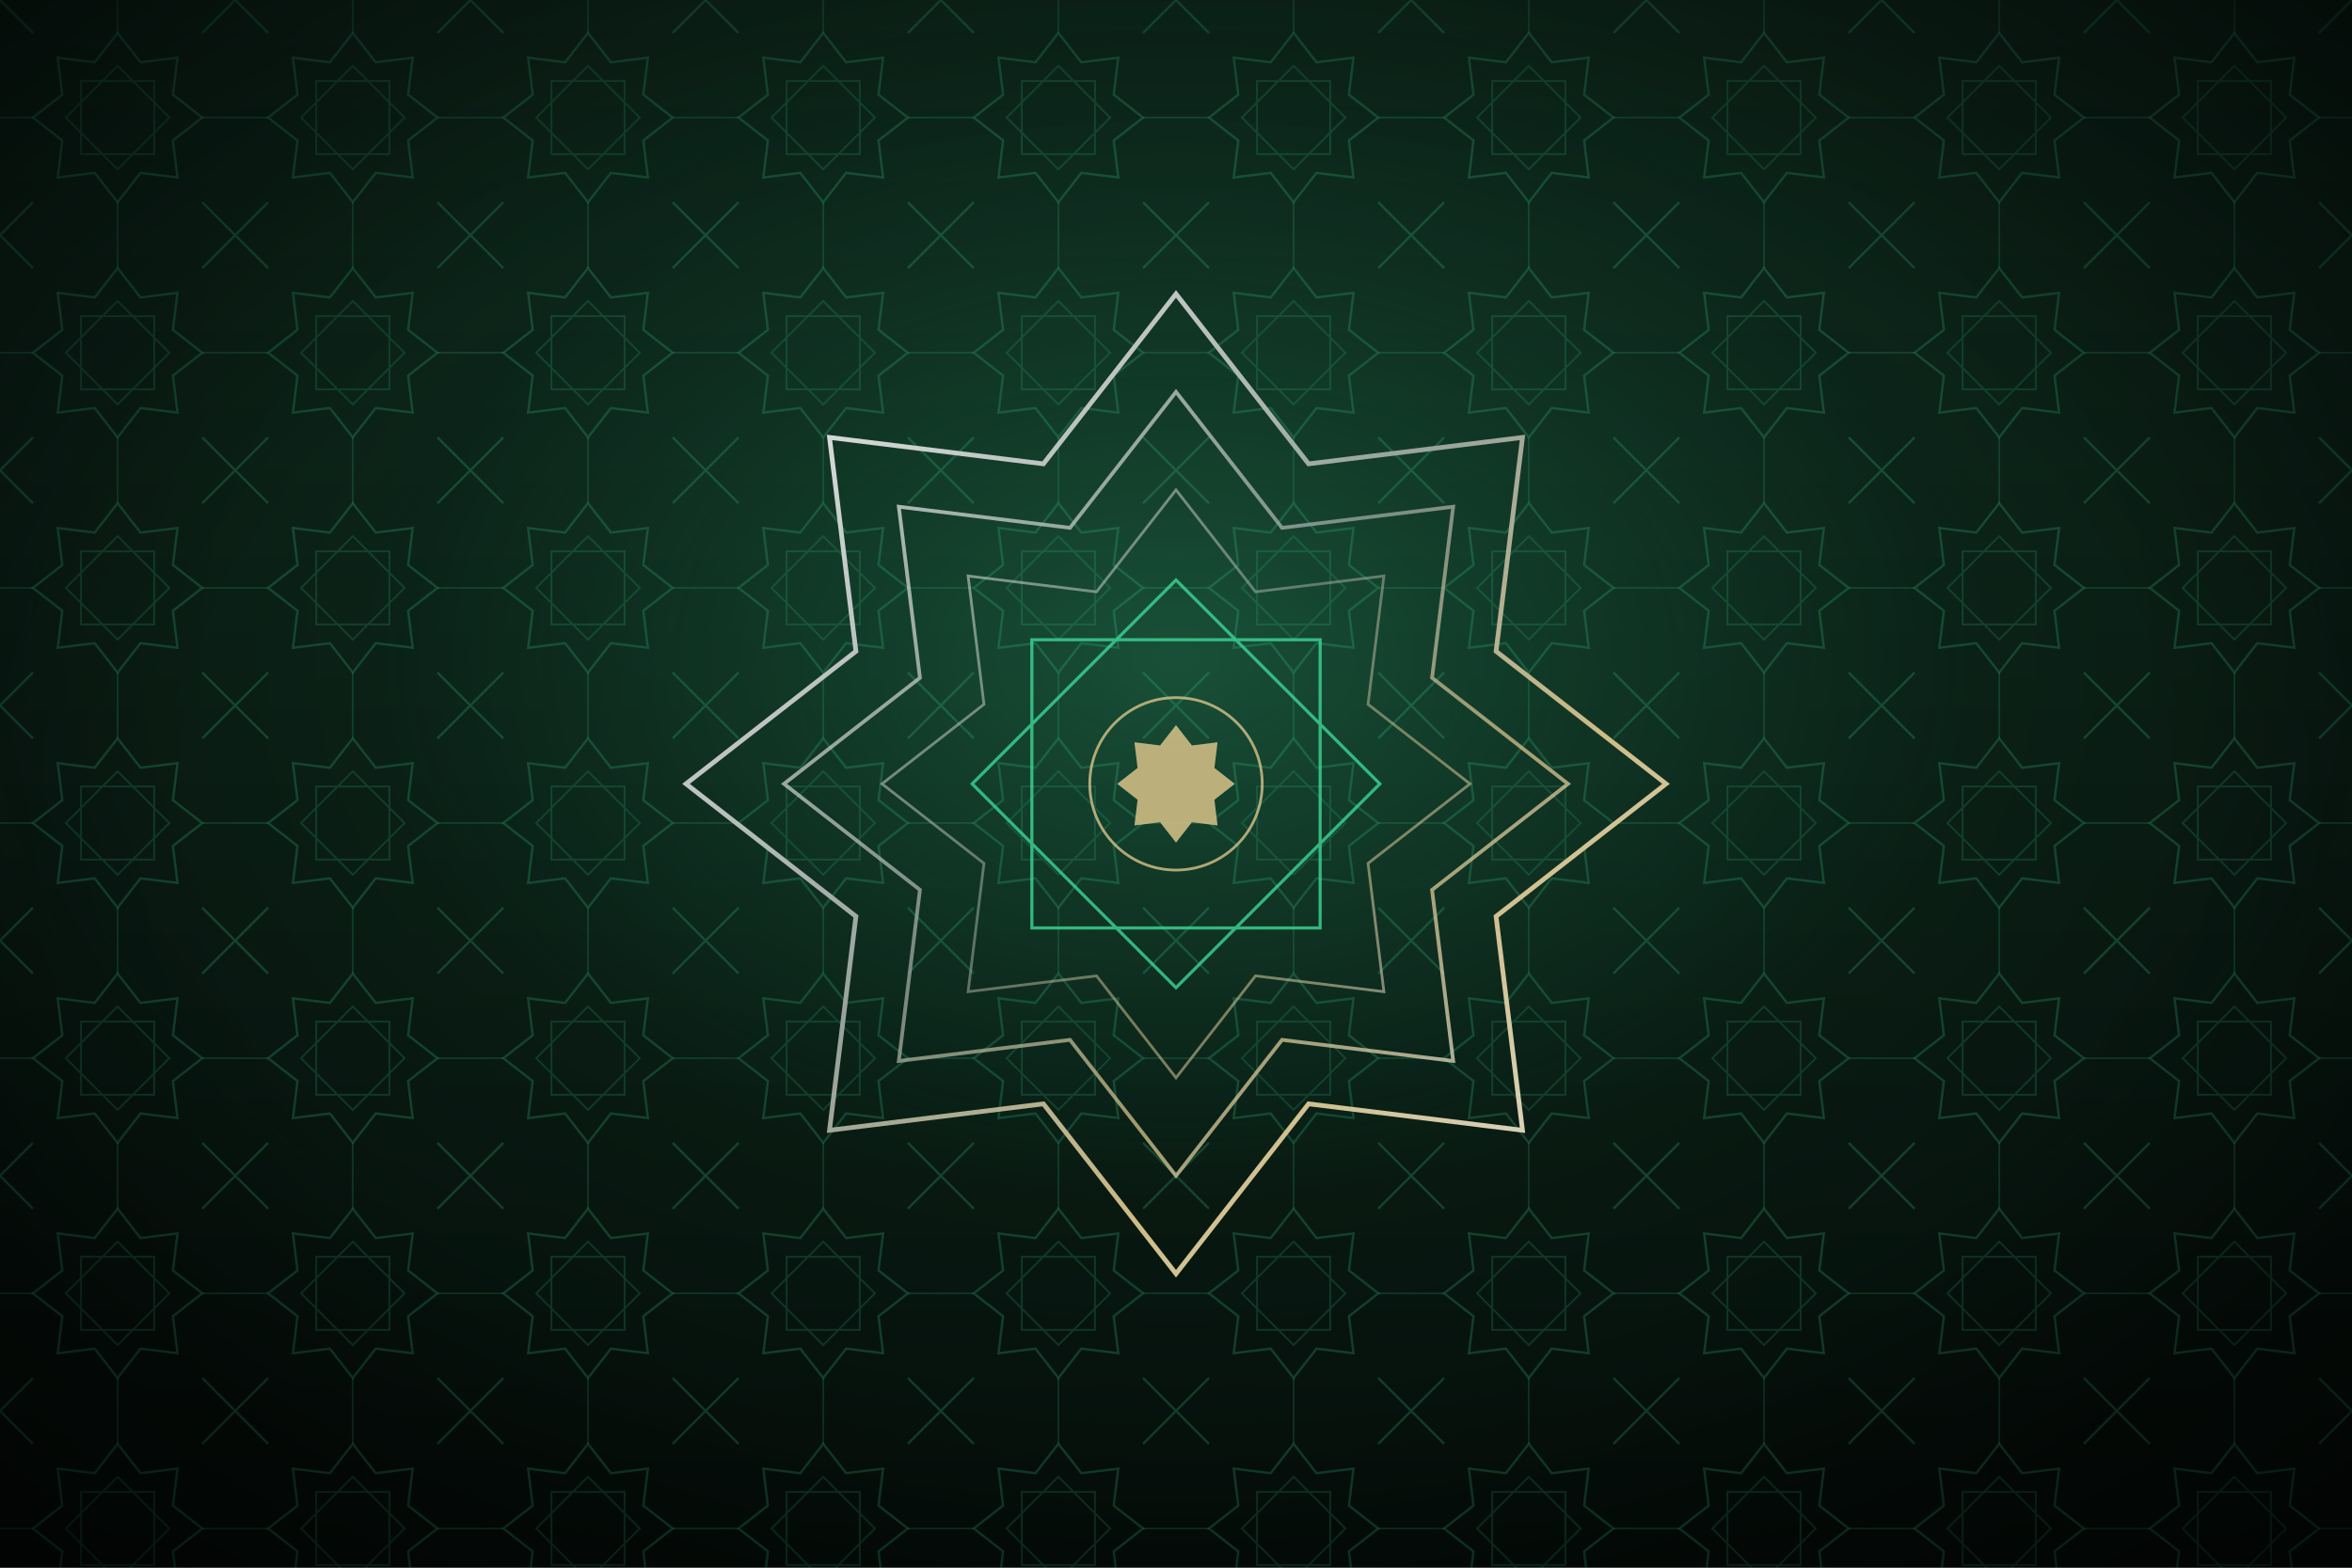
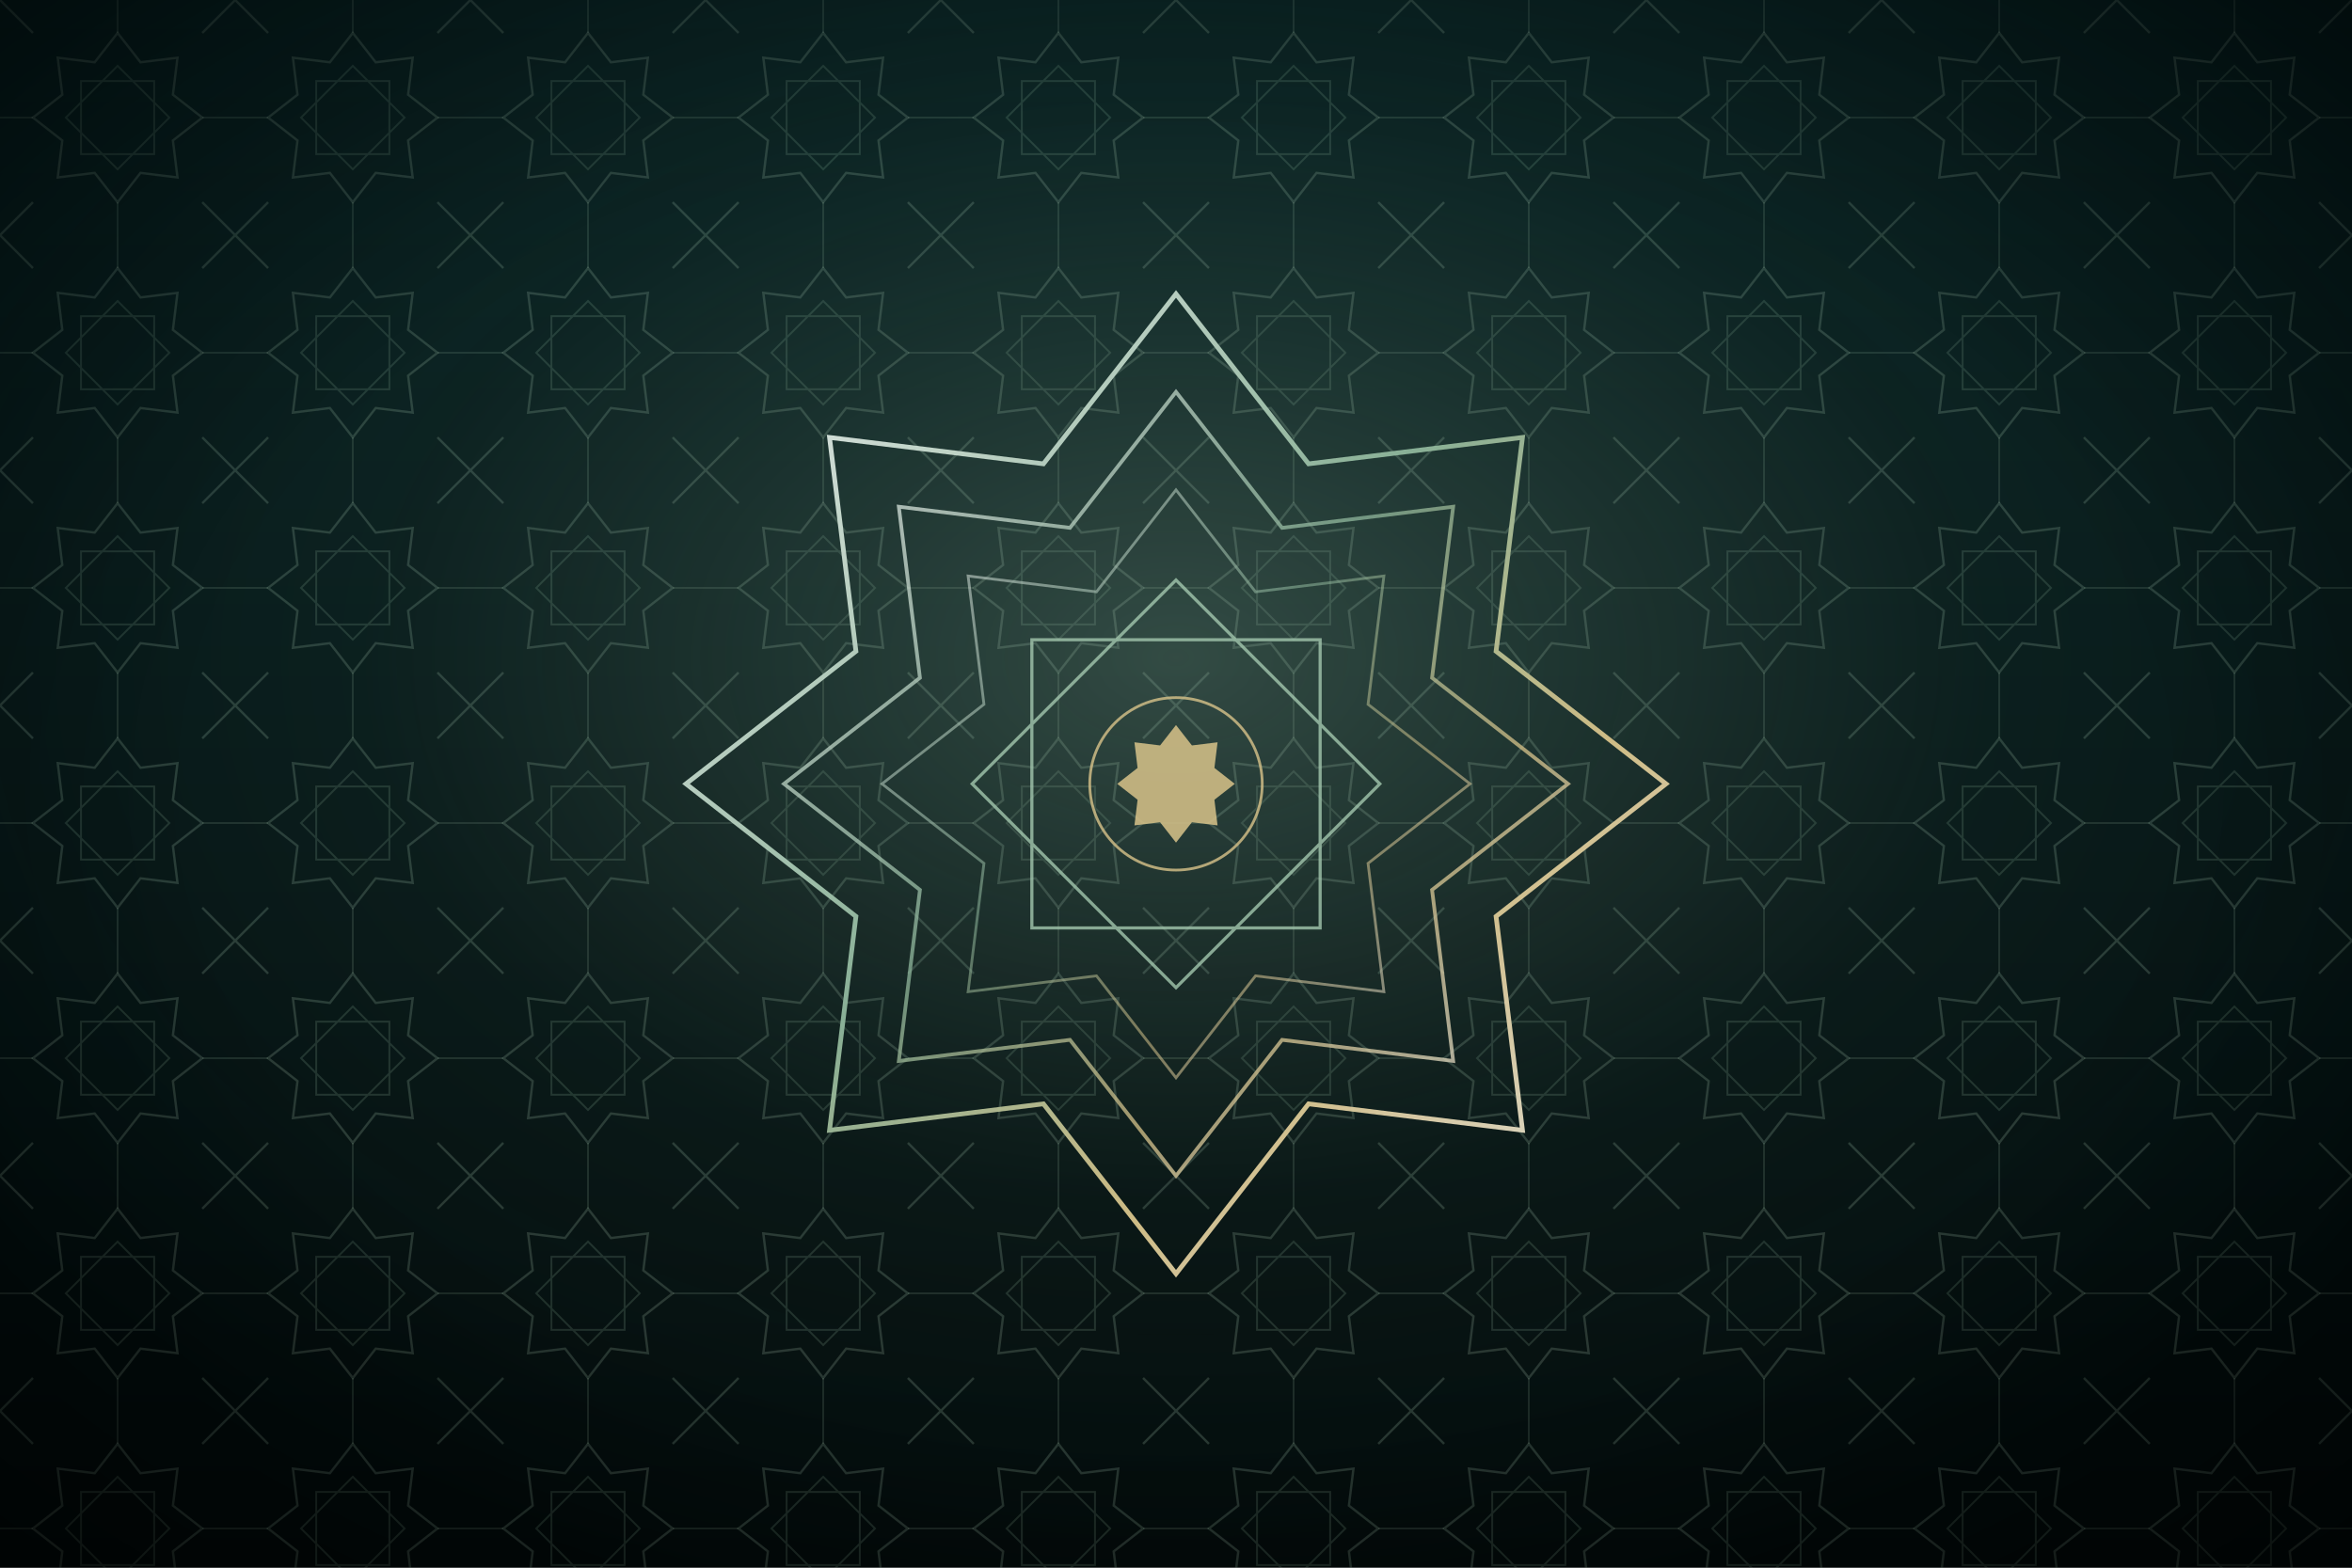
<svg xmlns="http://www.w3.org/2000/svg" viewBox="0 0 1200 800" width="1200" height="800">
  <defs>
    <linearGradient id="bg" x1="0" y1="0" x2="0" y2="1">
-       <stop offset="0" stop-color="#0b1f16" />
-       <stop offset="1" stop-color="#040a07" />
+       <stop offset="0" stop-color="#051f20" />
+       <stop offset="1" stop-color="#010909" />
    </linearGradient>
    <radialGradient id="glow" cx=".5" cy=".42" r=".62">
-       <stop offset="0" stop-color="#3ed696" stop-opacity=".30" />
-       <stop offset=".55" stop-color="#2ebe80" stop-opacity=".06" />
-       <stop offset="1" stop-color="#2ebe80" stop-opacity="0" />
+       <stop offset="0" stop-color="#a3c7ae" stop-opacity=".30" />
+       <stop offset=".55" stop-color="#8eb69b" stop-opacity=".06" />
+       <stop offset="1" stop-color="#8eb69b" stop-opacity="0" />
    </radialGradient>
    <linearGradient id="metal" x1="0" y1="0" x2="1" y2="1">
      <stop offset="0" stop-color="#fbfbfc" />
-       <stop offset=".45" stop-color="#9ea8a3" />
+       <stop offset=".45" stop-color="#8eb69b" />
      <stop offset=".7" stop-color="#d8c38a" />
      <stop offset="1" stop-color="#eef0f2" />
    </linearGradient>
    <radialGradient id="vig" cx=".5" cy=".5" r=".75">
      <stop offset=".55" stop-color="#000" stop-opacity="0" />
      <stop offset="1" stop-color="#000" stop-opacity=".7" />
    </radialGradient>
    <pattern id="lat" width="120" height="120" patternUnits="userSpaceOnUse">
-       <path d="M60.00 16.80 L71.69 31.78 L90.55 29.45 L88.22 48.31 L103.20 60.00 L88.22 71.69 L90.55 90.55 L71.69 88.22 L60.00 103.20 L48.31 88.22 L29.45 90.55 L31.78 71.69 L16.80 60.00 L31.78 48.31 L29.45 29.45 L48.31 31.78Z" fill="none" stroke="#3ed696" stroke-opacity="0.22" stroke-width="1.2" />
-       <path d="M41.33 41.33h37.34v37.34h-37.34ZM60.00 33.60L86.40 60.00L60.00 86.40L33.60 60.00Z" fill="none" stroke="#3ed696" stroke-opacity="0.176" stroke-width="0.96" />
-       <path d="M0 0L16.8 16.8M120 0L103.2 16.8M0 120L16.8 103.2M120 120L103.2 103.2" stroke="#3ed696" stroke-opacity="0.22" stroke-width="1.2" />
-       <path d="M60.0 0V16.8M60.0 120V103.2M0 60.0H16.8M120 60.0H103.2" stroke="#3ed696" stroke-opacity="0.154" stroke-width="0.96" />
+       <path d="M60.00 16.80 L71.69 31.78 L90.55 29.45 L88.22 48.31 L103.20 60.00 L88.22 71.69 L90.55 90.55 L71.69 88.22 L60.00 103.20 L48.31 88.22 L29.45 90.55 L31.78 71.69 L16.80 60.00 L31.78 48.31 L29.45 29.45 L48.31 31.78Z" fill="none" stroke="#a3c7ae" stroke-opacity="0.22" stroke-width="1.2" />
+       <path d="M41.33 41.33h37.34v37.34h-37.34ZM60.00 33.60L86.40 60.00L60.00 86.40L33.60 60.00Z" fill="none" stroke="#a3c7ae" stroke-opacity="0.176" stroke-width="0.96" />
+       <path d="M0 0L16.8 16.8M120 0L103.2 16.8M0 120L16.8 103.2M120 120L103.2 103.2" stroke="#a3c7ae" stroke-opacity="0.22" stroke-width="1.2" />
+       <path d="M60.0 0V16.8M60.0 120V103.2M0 60.0H16.8M120 60.0H103.2" stroke="#a3c7ae" stroke-opacity="0.154" stroke-width="0.96" />
    </pattern>
  </defs>
  <rect width="1200" height="800" fill="url(#bg)" />
  <rect width="1200" height="800" fill="url(#lat)" />
  <rect width="1200" height="800" fill="url(#glow)" />
  <path d="M600.00 150.00 L667.64 236.70 L776.78 223.22 L763.30 332.36 L850.00 400.00 L763.30 467.64 L776.78 576.78 L667.64 563.30 L600.00 650.00 L532.36 563.30 L423.22 576.78 L436.70 467.64 L350.00 400.00 L436.70 332.36 L423.22 223.22 L532.36 236.70Z" fill="none" stroke="url(#metal)" stroke-width="2.4" opacity="0.95" />
  <path d="M600.00 200.00 L654.11 269.36 L741.42 258.58 L730.64 345.89 L800.00 400.00 L730.64 454.11 L741.42 541.42 L654.11 530.64 L600.00 600.00 L545.89 530.64 L458.58 541.42 L469.36 454.11 L400.00 400.00 L469.36 345.89 L458.58 258.58 L545.89 269.36Z" fill="none" stroke="url(#metal)" stroke-width="1.9" opacity="0.75" />
  <path d="M600.00 250.00 L640.58 302.02 L706.07 293.93 L697.98 359.42 L750.00 400.00 L697.98 440.58 L706.07 506.07 L640.58 497.98 L600.00 550.00 L559.42 497.98 L493.93 506.07 L502.02 440.58 L450.00 400.00 L502.02 359.42 L493.93 293.93 L559.42 302.02Z" fill="none" stroke="url(#metal)" stroke-width="1.4" opacity="0.55" />
-   <path d="M526.46 326.46h147.08v147.08h-147.08ZM600.00 296.00L704.00 400.00L600.00 504.00L496.00 400.00Z" fill="none" stroke="#3ed696" stroke-width="1.6" opacity=".8" />
+   <path d="M526.46 326.46h147.08v147.08h-147.08ZM600.00 296.00L704.00 400.00L600.00 504.00L496.00 400.00Z" fill="none" stroke="#a3c7ae" stroke-width="1.6" opacity=".8" />
  <circle cx="600.0" cy="400.0" r="44" fill="none" stroke="#d8c38a" stroke-width="1.4" opacity=".8" />
  <path d="M600.00 370.00 L608.12 380.40 L621.21 378.79 L619.60 391.88 L630.00 400.00 L619.60 408.12 L621.21 421.21 L608.12 419.60 L600.00 430.00 L591.88 419.60 L578.79 421.21 L580.40 408.12 L570.00 400.00 L580.40 391.88 L578.79 378.79 L591.88 380.40Z" fill="#d8c38a" opacity=".85" />
  <rect width="1200" height="800" fill="url(#vig)" />
</svg>
